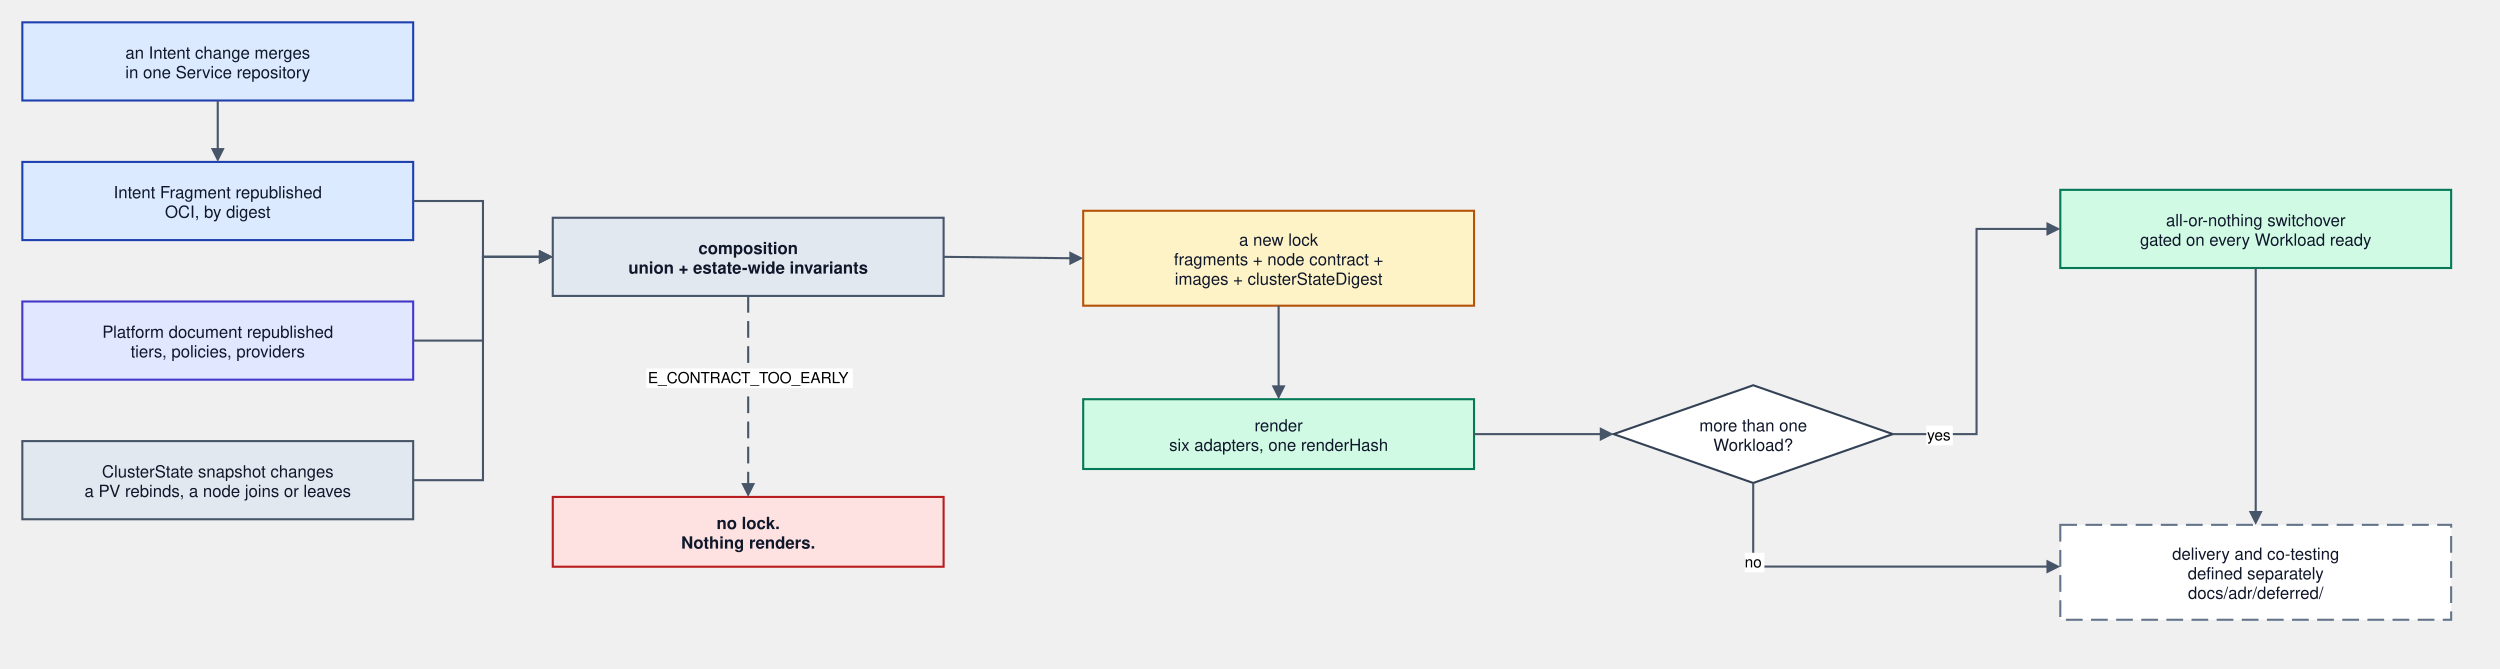
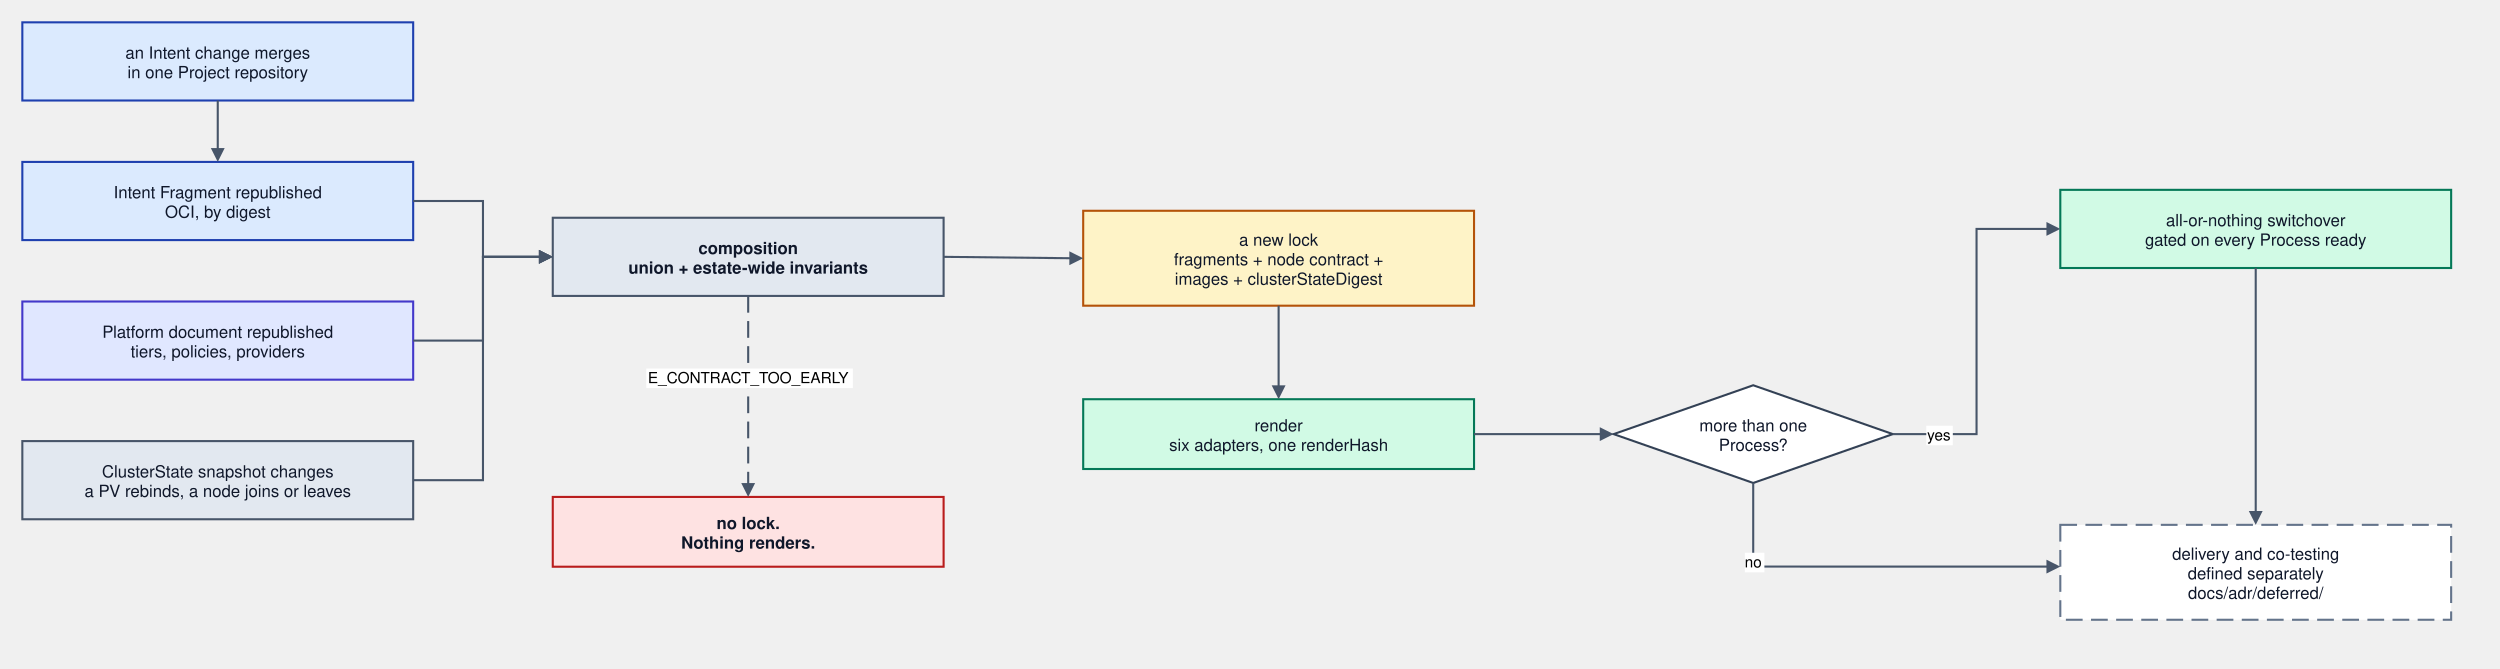
- <svg xmlns="http://www.w3.org/2000/svg" style="background: transparent; background-color: transparent; color-scheme: light dark;" version="1.1" width="1791px" height="479px" viewBox="0 0 1791 479" content="&lt;mxfile host=&quot;Electron&quot; agent=&quot;Mozilla/5.0 (Macintosh; Intel Mac OS X 10_15_7) AppleWebKit/537.36 (KHTML, like Gecko) draw.io/29.0.3 Chrome/140.0.734.249 Electron/38.7.0 Safari/537.36&quot; version=&quot;29.0.3&quot;&gt;&#10;  &lt;diagram name=&quot;The change, end to end&quot; id=&quot;0&quot;&gt;&#10;    &lt;mxGraphModel dx=&quot;-934&quot; dy=&quot;-179&quot; grid=&quot;0&quot; gridSize=&quot;10&quot; guides=&quot;1&quot; tooltips=&quot;1&quot; connect=&quot;1&quot; arrows=&quot;1&quot; fold=&quot;0&quot; page=&quot;0&quot; pageScale=&quot;1&quot; pageWidth=&quot;1600&quot; pageHeight=&quot;1200&quot; math=&quot;0&quot; shadow=&quot;0&quot; adaptiveColors=&quot;auto&quot;&gt;&#10;      &lt;root&gt;&#10;        &lt;mxCell id=&quot;0&quot; /&gt;&#10;        &lt;mxCell id=&quot;1&quot; parent=&quot;0&quot; /&gt;&#10;        &lt;mxCell id=&quot;n1&quot; value=&quot;an Intent change merges&amp;#xa;in one Service repository&quot; style=&quot;rounded=0;whiteSpace=nowrap;html=0;align=center;verticalAlign=middle;fillColor=#dbeafe;strokeColor=#1e40af;strokeWidth=1.5;fontFamily=Helvetica;fontSize=12;fontColor=#0f172a;&quot; parent=&quot;1&quot; vertex=&quot;1&quot;&gt;&#10;          &lt;mxGeometry x=&quot;40&quot; y=&quot;60&quot; width=&quot;280&quot; height=&quot;56&quot; as=&quot;geometry&quot; /&gt;&#10;        &lt;/mxCell&gt;&#10;        &lt;mxCell id=&quot;n2&quot; value=&quot;Intent Fragment republished&amp;#xa;OCI, by digest&quot; style=&quot;rounded=0;whiteSpace=nowrap;html=0;align=center;verticalAlign=middle;fillColor=#dbeafe;strokeColor=#1e40af;strokeWidth=1.5;fontFamily=Helvetica;fontSize=12;fontColor=#0f172a;&quot; parent=&quot;1&quot; vertex=&quot;1&quot;&gt;&#10;          &lt;mxGeometry x=&quot;40&quot; y=&quot;160&quot; width=&quot;280&quot; height=&quot;56&quot; as=&quot;geometry&quot; /&gt;&#10;        &lt;/mxCell&gt;&#10;        &lt;mxCell id=&quot;n3&quot; value=&quot;Platform document republished&amp;#xa;tiers, policies, providers&quot; style=&quot;rounded=0;whiteSpace=nowrap;html=0;align=center;verticalAlign=middle;fillColor=#e0e7ff;strokeColor=#4338ca;strokeWidth=1.5;fontFamily=Helvetica;fontSize=12;fontColor=#0f172a;&quot; parent=&quot;1&quot; vertex=&quot;1&quot;&gt;&#10;          &lt;mxGeometry x=&quot;40&quot; y=&quot;260&quot; width=&quot;280&quot; height=&quot;56&quot; as=&quot;geometry&quot; /&gt;&#10;        &lt;/mxCell&gt;&#10;        &lt;mxCell id=&quot;n4&quot; value=&quot;ClusterState snapshot changes&amp;#xa;a PV rebinds, a node joins or leaves&quot; style=&quot;rounded=0;whiteSpace=nowrap;html=0;align=center;verticalAlign=middle;fillColor=#e2e8f0;strokeColor=#475569;strokeWidth=1.5;fontFamily=Helvetica;fontSize=12;fontColor=#0f172a;&quot; parent=&quot;1&quot; vertex=&quot;1&quot;&gt;&#10;          &lt;mxGeometry x=&quot;40&quot; y=&quot;360&quot; width=&quot;280&quot; height=&quot;56&quot; as=&quot;geometry&quot; /&gt;&#10;        &lt;/mxCell&gt;&#10;        &lt;mxCell id=&quot;n5&quot; value=&quot;composition&amp;#xa;union + estate-wide invariants&quot; style=&quot;rounded=0;whiteSpace=nowrap;html=0;align=center;verticalAlign=middle;fillColor=#e2e8f0;strokeColor=#475569;strokeWidth=1.5;fontFamily=Helvetica;fontSize=12;fontColor=#0f172a;fontStyle=1;&quot; parent=&quot;1&quot; vertex=&quot;1&quot;&gt;&#10;          &lt;mxGeometry x=&quot;420&quot; y=&quot;200&quot; width=&quot;280&quot; height=&quot;56&quot; as=&quot;geometry&quot; /&gt;&#10;        &lt;/mxCell&gt;&#10;        &lt;mxCell id=&quot;n6&quot; value=&quot;no lock.&amp;#xa;Nothing renders.&quot; style=&quot;rounded=0;whiteSpace=nowrap;html=0;align=center;verticalAlign=middle;fillColor=#fee2e2;strokeColor=#b91c1c;strokeWidth=1.5;fontFamily=Helvetica;fontSize=12;fontColor=#0f172a;fontStyle=1;&quot; parent=&quot;1&quot; vertex=&quot;1&quot;&gt;&#10;          &lt;mxGeometry x=&quot;420&quot; y=&quot;400&quot; width=&quot;280&quot; height=&quot;50&quot; as=&quot;geometry&quot; /&gt;&#10;        &lt;/mxCell&gt;&#10;        &lt;mxCell id=&quot;n7&quot; value=&quot;a new lock&amp;#xa;fragments + node contract +&amp;#xa;images + clusterStateDigest&quot; style=&quot;rounded=0;whiteSpace=nowrap;html=0;align=center;verticalAlign=middle;fillColor=#fef3c7;strokeColor=#b45309;strokeWidth=1.5;fontFamily=Helvetica;fontSize=12;fontColor=#0f172a;&quot; parent=&quot;1&quot; vertex=&quot;1&quot;&gt;&#10;          &lt;mxGeometry x=&quot;800&quot; y=&quot;195&quot; width=&quot;280&quot; height=&quot;68&quot; as=&quot;geometry&quot; /&gt;&#10;        &lt;/mxCell&gt;&#10;        &lt;mxCell id=&quot;n8&quot; value=&quot;render&amp;#xa;six adapters, one renderHash&quot; style=&quot;rounded=0;whiteSpace=nowrap;html=0;align=center;verticalAlign=middle;fillColor=#d1fae5;strokeColor=#047857;strokeWidth=1.5;fontFamily=Helvetica;fontSize=12;fontColor=#0f172a;&quot; parent=&quot;1&quot; vertex=&quot;1&quot;&gt;&#10;          &lt;mxGeometry x=&quot;800&quot; y=&quot;330&quot; width=&quot;280&quot; height=&quot;50&quot; as=&quot;geometry&quot; /&gt;&#10;        &lt;/mxCell&gt;&#10;        &lt;mxCell id=&quot;n9&quot; value=&quot;more than one&amp;#xa;Workload?&quot; style=&quot;rhombus;rounded=0;whiteSpace=nowrap;html=0;align=center;verticalAlign=middle;fillColor=#ffffff;strokeColor=#334155;strokeWidth=1.5;fontFamily=Helvetica;fontSize=12;fontColor=#0f172a;&quot; parent=&quot;1&quot; vertex=&quot;1&quot;&gt;&#10;          &lt;mxGeometry x=&quot;1180&quot; y=&quot;320&quot; width=&quot;200&quot; height=&quot;70&quot; as=&quot;geometry&quot; /&gt;&#10;        &lt;/mxCell&gt;&#10;        &lt;mxCell id=&quot;n10&quot; value=&quot;all-or-nothing switchover&amp;#xa;gated on every Workload ready&quot; style=&quot;rounded=0;whiteSpace=nowrap;html=0;align=center;verticalAlign=middle;fillColor=#d1fae5;strokeColor=#047857;strokeWidth=1.5;fontFamily=Helvetica;fontSize=12;fontColor=#0f172a;&quot; parent=&quot;1&quot; vertex=&quot;1&quot;&gt;&#10;          &lt;mxGeometry x=&quot;1500&quot; y=&quot;180&quot; width=&quot;280&quot; height=&quot;56&quot; as=&quot;geometry&quot; /&gt;&#10;        &lt;/mxCell&gt;&#10;        &lt;mxCell id=&quot;n11&quot; value=&quot;delivery and co-testing&amp;#xa;defined separately&amp;#xa;docs/adr/deferred/&quot; style=&quot;rounded=0;whiteSpace=nowrap;html=0;align=center;verticalAlign=middle;fillColor=#ffffff;strokeColor=#64748b;strokeWidth=1.5;fontFamily=Helvetica;fontSize=12;fontColor=#0f172a;dashed=1;dashPattern=8 4;&quot; parent=&quot;1&quot; vertex=&quot;1&quot;&gt;&#10;          &lt;mxGeometry x=&quot;1500&quot; y=&quot;420&quot; width=&quot;280&quot; height=&quot;68&quot; as=&quot;geometry&quot; /&gt;&#10;        &lt;/mxCell&gt;&#10;        &lt;mxCell id=&quot;e12&quot; value=&quot;&quot; style=&quot;edgeStyle=orthogonalEdgeStyle;rounded=0;html=0;jettySize=auto;orthogonalLoop=1;jumpStyle=arc;jumpSize=8;endArrow=block;endFill=1;strokeColor=#475569;strokeWidth=1.5;fontSize=11;fontFamily=Helvetica;labelBackgroundColor=#ffffff;exitX=0.5;exitY=1;exitDx=0;exitDy=0;entryX=0.5;entryY=0;entryDx=0;entryDy=0;&quot; parent=&quot;1&quot; source=&quot;n1&quot; target=&quot;n2&quot; edge=&quot;1&quot;&gt;&#10;          &lt;mxGeometry relative=&quot;1&quot; as=&quot;geometry&quot; /&gt;&#10;        &lt;/mxCell&gt;&#10;        &lt;mxCell id=&quot;e13&quot; value=&quot;&quot; style=&quot;edgeStyle=orthogonalEdgeStyle;rounded=0;html=0;jettySize=auto;orthogonalLoop=1;jumpStyle=arc;jumpSize=8;endArrow=block;endFill=1;strokeColor=#475569;strokeWidth=1.5;fontSize=11;fontFamily=Helvetica;labelBackgroundColor=#ffffff;exitX=1;exitY=0.5;exitDx=0;exitDy=0;entryX=0;entryY=0.5;entryDx=0;entryDy=0;&quot; parent=&quot;1&quot; source=&quot;n2&quot; target=&quot;n5&quot; edge=&quot;1&quot;&gt;&#10;          &lt;mxGeometry relative=&quot;1&quot; as=&quot;geometry&quot;&gt;&#10;            &lt;Array as=&quot;points&quot;&gt;&#10;              &lt;mxPoint x=&quot;370&quot; y=&quot;188&quot; /&gt;&#10;              &lt;mxPoint x=&quot;370&quot; y=&quot;228&quot; /&gt;&#10;            &lt;/Array&gt;&#10;          &lt;/mxGeometry&gt;&#10;        &lt;/mxCell&gt;&#10;        &lt;mxCell id=&quot;e14&quot; value=&quot;&quot; style=&quot;edgeStyle=orthogonalEdgeStyle;rounded=0;html=0;jettySize=auto;orthogonalLoop=1;jumpStyle=arc;jumpSize=8;endArrow=block;endFill=1;strokeColor=#475569;strokeWidth=1.5;fontSize=11;fontFamily=Helvetica;labelBackgroundColor=#ffffff;exitX=1;exitY=0.5;exitDx=0;exitDy=0;entryX=0;entryY=0.5;entryDx=0;entryDy=0;&quot; parent=&quot;1&quot; source=&quot;n3&quot; target=&quot;n5&quot; edge=&quot;1&quot;&gt;&#10;          &lt;mxGeometry relative=&quot;1&quot; as=&quot;geometry&quot;&gt;&#10;            &lt;Array as=&quot;points&quot;&gt;&#10;              &lt;mxPoint x=&quot;370&quot; y=&quot;288&quot; /&gt;&#10;              &lt;mxPoint x=&quot;370&quot; y=&quot;228&quot; /&gt;&#10;            &lt;/Array&gt;&#10;          &lt;/mxGeometry&gt;&#10;        &lt;/mxCell&gt;&#10;        &lt;mxCell id=&quot;e15&quot; value=&quot;&quot; style=&quot;edgeStyle=orthogonalEdgeStyle;rounded=0;html=0;jettySize=auto;orthogonalLoop=1;jumpStyle=arc;jumpSize=8;endArrow=block;endFill=1;strokeColor=#475569;strokeWidth=1.5;fontSize=11;fontFamily=Helvetica;labelBackgroundColor=#ffffff;exitX=1;exitY=0.5;exitDx=0;exitDy=0;entryX=0;entryY=0.5;entryDx=0;entryDy=0;&quot; parent=&quot;1&quot; source=&quot;n4&quot; target=&quot;n5&quot; edge=&quot;1&quot;&gt;&#10;          &lt;mxGeometry relative=&quot;1&quot; as=&quot;geometry&quot;&gt;&#10;            &lt;Array as=&quot;points&quot;&gt;&#10;              &lt;mxPoint x=&quot;370&quot; y=&quot;388&quot; /&gt;&#10;              &lt;mxPoint x=&quot;370&quot; y=&quot;228&quot; /&gt;&#10;            &lt;/Array&gt;&#10;          &lt;/mxGeometry&gt;&#10;        &lt;/mxCell&gt;&#10;        &lt;mxCell id=&quot;e16&quot; value=&quot;&quot; style=&quot;edgeStyle=orthogonalEdgeStyle;rounded=0;html=0;jettySize=auto;orthogonalLoop=1;jumpStyle=arc;jumpSize=8;endArrow=block;endFill=1;strokeColor=#475569;strokeWidth=1.5;fontSize=11;fontFamily=Helvetica;labelBackgroundColor=#ffffff;exitX=1;exitY=0.5;exitDx=0;exitDy=0;entryX=0;entryY=0.5;entryDx=0;entryDy=0;&quot; parent=&quot;1&quot; source=&quot;n5&quot; target=&quot;n7&quot; edge=&quot;1&quot;&gt;&#10;          &lt;mxGeometry relative=&quot;1&quot; as=&quot;geometry&quot; /&gt;&#10;        &lt;/mxCell&gt;&#10;        &lt;mxCell id=&quot;e17&quot; value=&quot;&quot; style=&quot;edgeStyle=orthogonalEdgeStyle;rounded=0;html=0;jettySize=auto;orthogonalLoop=1;jumpStyle=arc;jumpSize=8;endArrow=block;endFill=1;strokeColor=#475569;strokeWidth=1.5;fontSize=11;fontFamily=Helvetica;labelBackgroundColor=#ffffff;exitX=0.5;exitY=1;exitDx=0;exitDy=0;entryX=0.5;entryY=0;entryDx=0;entryDy=0;&quot; parent=&quot;1&quot; source=&quot;n7&quot; target=&quot;n8&quot; edge=&quot;1&quot;&gt;&#10;          &lt;mxGeometry relative=&quot;1&quot; as=&quot;geometry&quot; /&gt;&#10;        &lt;/mxCell&gt;&#10;        &lt;mxCell id=&quot;e18&quot; value=&quot;&quot; style=&quot;edgeStyle=orthogonalEdgeStyle;rounded=0;html=0;jettySize=auto;orthogonalLoop=1;jumpStyle=arc;jumpSize=8;endArrow=block;endFill=1;strokeColor=#475569;strokeWidth=1.5;fontSize=11;fontFamily=Helvetica;labelBackgroundColor=#ffffff;exitX=1;exitY=0.5;exitDx=0;exitDy=0;entryX=0;entryY=0.5;entryDx=0;entryDy=0;&quot; parent=&quot;1&quot; source=&quot;n8&quot; target=&quot;n9&quot; edge=&quot;1&quot;&gt;&#10;          &lt;mxGeometry relative=&quot;1&quot; as=&quot;geometry&quot; /&gt;&#10;        &lt;/mxCell&gt;&#10;        &lt;mxCell id=&quot;e19&quot; value=&quot;yes&quot; style=&quot;edgeStyle=orthogonalEdgeStyle;rounded=0;html=0;jettySize=auto;orthogonalLoop=1;jumpStyle=arc;jumpSize=8;endArrow=block;endFill=1;strokeColor=#475569;strokeWidth=1.5;fontSize=11;fontFamily=Helvetica;labelBackgroundColor=#ffffff;exitX=1;exitY=0.5;exitDx=0;exitDy=0;entryX=0;entryY=0.5;entryDx=0;entryDy=0;&quot; parent=&quot;1&quot; source=&quot;n9&quot; target=&quot;n10&quot; edge=&quot;1&quot;&gt;&#10;          &lt;mxGeometry x=&quot;-0.75&quot; relative=&quot;1&quot; as=&quot;geometry&quot;&gt;&#10;            &lt;Array as=&quot;points&quot;&gt;&#10;              &lt;mxPoint x=&quot;1440&quot; y=&quot;355&quot; /&gt;&#10;              &lt;mxPoint x=&quot;1440&quot; y=&quot;208&quot; /&gt;&#10;            &lt;/Array&gt;&#10;          &lt;/mxGeometry&gt;&#10;        &lt;/mxCell&gt;&#10;        &lt;mxCell id=&quot;e20&quot; value=&quot;no&quot; style=&quot;edgeStyle=orthogonalEdgeStyle;rounded=0;html=0;jettySize=auto;orthogonalLoop=1;jumpStyle=arc;jumpSize=8;endArrow=block;endFill=1;strokeColor=#475569;strokeWidth=1.5;fontSize=11;fontFamily=Helvetica;labelBackgroundColor=#ffffff;exitX=0.5;exitY=1;exitDx=0;exitDy=0;entryX=0;entryY=0.44;entryDx=0;entryDy=0;&quot; parent=&quot;1&quot; source=&quot;n9&quot; target=&quot;n11&quot; edge=&quot;1&quot;&gt;&#10;          &lt;mxGeometry x=&quot;-0.6&quot; relative=&quot;1&quot; as=&quot;geometry&quot;&gt;&#10;            &lt;Array as=&quot;points&quot;&gt;&#10;              &lt;mxPoint x=&quot;1280&quot; y=&quot;450&quot; /&gt;&#10;            &lt;/Array&gt;&#10;          &lt;/mxGeometry&gt;&#10;        &lt;/mxCell&gt;&#10;        &lt;mxCell id=&quot;e21&quot; value=&quot;&quot; style=&quot;edgeStyle=orthogonalEdgeStyle;rounded=0;html=0;jettySize=auto;orthogonalLoop=1;jumpStyle=arc;jumpSize=8;endArrow=block;endFill=1;strokeColor=#475569;strokeWidth=1.5;fontSize=11;fontFamily=Helvetica;labelBackgroundColor=#ffffff;exitX=0.5;exitY=1;exitDx=0;exitDy=0;entryX=0.5;entryY=0;entryDx=0;entryDy=0;&quot; parent=&quot;1&quot; source=&quot;n10&quot; target=&quot;n11&quot; edge=&quot;1&quot;&gt;&#10;          &lt;mxGeometry relative=&quot;1&quot; as=&quot;geometry&quot; /&gt;&#10;        &lt;/mxCell&gt;&#10;        &lt;mxCell id=&quot;e22&quot; value=&quot;E_CONTRACT_TOO_EARLY&quot; style=&quot;edgeStyle=orthogonalEdgeStyle;rounded=0;html=0;jettySize=auto;orthogonalLoop=1;jumpStyle=arc;jumpSize=8;endArrow=block;endFill=1;strokeColor=#475569;strokeWidth=1.5;fontSize=11;fontFamily=Helvetica;labelBackgroundColor=#ffffff;dashed=1;dashPattern=8 4;exitX=0.5;exitY=1;exitDx=0;exitDy=0;entryX=0.5;entryY=0;entryDx=0;entryDy=0;&quot; parent=&quot;1&quot; source=&quot;n5&quot; target=&quot;n6&quot; edge=&quot;1&quot;&gt;&#10;          &lt;mxGeometry x=&quot;-0.2&quot; relative=&quot;1&quot; as=&quot;geometry&quot; /&gt;&#10;        &lt;/mxCell&gt;&#10;      &lt;/root&gt;&#10;    &lt;/mxGraphModel&gt;&#10;  &lt;/diagram&gt;&#10;&lt;/mxfile&gt;&#10;">
+ <svg xmlns="http://www.w3.org/2000/svg" style="background: transparent; background-color: transparent; color-scheme: light dark;" version="1.1" width="1791px" height="479px" viewBox="0 0 1791 479" content="&lt;mxfile host=&quot;Electron&quot; agent=&quot;Mozilla/5.0 (Macintosh; Intel Mac OS X 10_15_7) AppleWebKit/537.36 (KHTML, like Gecko) draw.io/29.0.3 Chrome/140.0.734.249 Electron/38.7.0 Safari/537.36&quot; version=&quot;29.0.3&quot;&gt;&#10;  &lt;diagram name=&quot;The change, end to end&quot; id=&quot;0&quot;&gt;&#10;    &lt;mxGraphModel dx=&quot;-934&quot; dy=&quot;-179&quot; grid=&quot;0&quot; gridSize=&quot;10&quot; guides=&quot;1&quot; tooltips=&quot;1&quot; connect=&quot;1&quot; arrows=&quot;1&quot; fold=&quot;0&quot; page=&quot;0&quot; pageScale=&quot;1&quot; pageWidth=&quot;1600&quot; pageHeight=&quot;1200&quot; math=&quot;0&quot; shadow=&quot;0&quot; adaptiveColors=&quot;auto&quot;&gt;&#10;      &lt;root&gt;&#10;        &lt;mxCell id=&quot;0&quot; /&gt;&#10;        &lt;mxCell id=&quot;1&quot; parent=&quot;0&quot; /&gt;&#10;        &lt;mxCell id=&quot;n1&quot; value=&quot;an Intent change merges&amp;#xa;in one Project repository&quot; style=&quot;rounded=0;whiteSpace=nowrap;html=0;align=center;verticalAlign=middle;fillColor=#dbeafe;strokeColor=#1e40af;strokeWidth=1.5;fontFamily=Helvetica;fontSize=12;fontColor=#0f172a;&quot; parent=&quot;1&quot; vertex=&quot;1&quot;&gt;&#10;          &lt;mxGeometry x=&quot;40&quot; y=&quot;60&quot; width=&quot;280&quot; height=&quot;56&quot; as=&quot;geometry&quot; /&gt;&#10;        &lt;/mxCell&gt;&#10;        &lt;mxCell id=&quot;n2&quot; value=&quot;Intent Fragment republished&amp;#xa;OCI, by digest&quot; style=&quot;rounded=0;whiteSpace=nowrap;html=0;align=center;verticalAlign=middle;fillColor=#dbeafe;strokeColor=#1e40af;strokeWidth=1.5;fontFamily=Helvetica;fontSize=12;fontColor=#0f172a;&quot; parent=&quot;1&quot; vertex=&quot;1&quot;&gt;&#10;          &lt;mxGeometry x=&quot;40&quot; y=&quot;160&quot; width=&quot;280&quot; height=&quot;56&quot; as=&quot;geometry&quot; /&gt;&#10;        &lt;/mxCell&gt;&#10;        &lt;mxCell id=&quot;n3&quot; value=&quot;Platform document republished&amp;#xa;tiers, policies, providers&quot; style=&quot;rounded=0;whiteSpace=nowrap;html=0;align=center;verticalAlign=middle;fillColor=#e0e7ff;strokeColor=#4338ca;strokeWidth=1.5;fontFamily=Helvetica;fontSize=12;fontColor=#0f172a;&quot; parent=&quot;1&quot; vertex=&quot;1&quot;&gt;&#10;          &lt;mxGeometry x=&quot;40&quot; y=&quot;260&quot; width=&quot;280&quot; height=&quot;56&quot; as=&quot;geometry&quot; /&gt;&#10;        &lt;/mxCell&gt;&#10;        &lt;mxCell id=&quot;n4&quot; value=&quot;ClusterState snapshot changes&amp;#xa;a PV rebinds, a node joins or leaves&quot; style=&quot;rounded=0;whiteSpace=nowrap;html=0;align=center;verticalAlign=middle;fillColor=#e2e8f0;strokeColor=#475569;strokeWidth=1.5;fontFamily=Helvetica;fontSize=12;fontColor=#0f172a;&quot; parent=&quot;1&quot; vertex=&quot;1&quot;&gt;&#10;          &lt;mxGeometry x=&quot;40&quot; y=&quot;360&quot; width=&quot;280&quot; height=&quot;56&quot; as=&quot;geometry&quot; /&gt;&#10;        &lt;/mxCell&gt;&#10;        &lt;mxCell id=&quot;n5&quot; value=&quot;composition&amp;#xa;union + estate-wide invariants&quot; style=&quot;rounded=0;whiteSpace=nowrap;html=0;align=center;verticalAlign=middle;fillColor=#e2e8f0;strokeColor=#475569;strokeWidth=1.5;fontFamily=Helvetica;fontSize=12;fontColor=#0f172a;fontStyle=1;&quot; parent=&quot;1&quot; vertex=&quot;1&quot;&gt;&#10;          &lt;mxGeometry x=&quot;420&quot; y=&quot;200&quot; width=&quot;280&quot; height=&quot;56&quot; as=&quot;geometry&quot; /&gt;&#10;        &lt;/mxCell&gt;&#10;        &lt;mxCell id=&quot;n6&quot; value=&quot;no lock.&amp;#xa;Nothing renders.&quot; style=&quot;rounded=0;whiteSpace=nowrap;html=0;align=center;verticalAlign=middle;fillColor=#fee2e2;strokeColor=#b91c1c;strokeWidth=1.5;fontFamily=Helvetica;fontSize=12;fontColor=#0f172a;fontStyle=1;&quot; parent=&quot;1&quot; vertex=&quot;1&quot;&gt;&#10;          &lt;mxGeometry x=&quot;420&quot; y=&quot;400&quot; width=&quot;280&quot; height=&quot;50&quot; as=&quot;geometry&quot; /&gt;&#10;        &lt;/mxCell&gt;&#10;        &lt;mxCell id=&quot;n7&quot; value=&quot;a new lock&amp;#xa;fragments + node contract +&amp;#xa;images + clusterStateDigest&quot; style=&quot;rounded=0;whiteSpace=nowrap;html=0;align=center;verticalAlign=middle;fillColor=#fef3c7;strokeColor=#b45309;strokeWidth=1.5;fontFamily=Helvetica;fontSize=12;fontColor=#0f172a;&quot; parent=&quot;1&quot; vertex=&quot;1&quot;&gt;&#10;          &lt;mxGeometry x=&quot;800&quot; y=&quot;195&quot; width=&quot;280&quot; height=&quot;68&quot; as=&quot;geometry&quot; /&gt;&#10;        &lt;/mxCell&gt;&#10;        &lt;mxCell id=&quot;n8&quot; value=&quot;render&amp;#xa;six adapters, one renderHash&quot; style=&quot;rounded=0;whiteSpace=nowrap;html=0;align=center;verticalAlign=middle;fillColor=#d1fae5;strokeColor=#047857;strokeWidth=1.5;fontFamily=Helvetica;fontSize=12;fontColor=#0f172a;&quot; parent=&quot;1&quot; vertex=&quot;1&quot;&gt;&#10;          &lt;mxGeometry x=&quot;800&quot; y=&quot;330&quot; width=&quot;280&quot; height=&quot;50&quot; as=&quot;geometry&quot; /&gt;&#10;        &lt;/mxCell&gt;&#10;        &lt;mxCell id=&quot;n9&quot; value=&quot;more than one&amp;#xa;Process?&quot; style=&quot;rhombus;rounded=0;whiteSpace=nowrap;html=0;align=center;verticalAlign=middle;fillColor=#ffffff;strokeColor=#334155;strokeWidth=1.5;fontFamily=Helvetica;fontSize=12;fontColor=#0f172a;&quot; parent=&quot;1&quot; vertex=&quot;1&quot;&gt;&#10;          &lt;mxGeometry x=&quot;1180&quot; y=&quot;320&quot; width=&quot;200&quot; height=&quot;70&quot; as=&quot;geometry&quot; /&gt;&#10;        &lt;/mxCell&gt;&#10;        &lt;mxCell id=&quot;n10&quot; value=&quot;all-or-nothing switchover&amp;#xa;gated on every Process ready&quot; style=&quot;rounded=0;whiteSpace=nowrap;html=0;align=center;verticalAlign=middle;fillColor=#d1fae5;strokeColor=#047857;strokeWidth=1.5;fontFamily=Helvetica;fontSize=12;fontColor=#0f172a;&quot; parent=&quot;1&quot; vertex=&quot;1&quot;&gt;&#10;          &lt;mxGeometry x=&quot;1500&quot; y=&quot;180&quot; width=&quot;280&quot; height=&quot;56&quot; as=&quot;geometry&quot; /&gt;&#10;        &lt;/mxCell&gt;&#10;        &lt;mxCell id=&quot;n11&quot; value=&quot;delivery and co-testing&amp;#xa;defined separately&amp;#xa;docs/adr/deferred/&quot; style=&quot;rounded=0;whiteSpace=nowrap;html=0;align=center;verticalAlign=middle;fillColor=#ffffff;strokeColor=#64748b;strokeWidth=1.5;fontFamily=Helvetica;fontSize=12;fontColor=#0f172a;dashed=1;dashPattern=8 4;&quot; parent=&quot;1&quot; vertex=&quot;1&quot;&gt;&#10;          &lt;mxGeometry x=&quot;1500&quot; y=&quot;420&quot; width=&quot;280&quot; height=&quot;68&quot; as=&quot;geometry&quot; /&gt;&#10;        &lt;/mxCell&gt;&#10;        &lt;mxCell id=&quot;e12&quot; value=&quot;&quot; style=&quot;edgeStyle=orthogonalEdgeStyle;rounded=0;html=0;jettySize=auto;orthogonalLoop=1;jumpStyle=arc;jumpSize=8;endArrow=block;endFill=1;strokeColor=#475569;strokeWidth=1.5;fontSize=11;fontFamily=Helvetica;labelBackgroundColor=#ffffff;exitX=0.5;exitY=1;exitDx=0;exitDy=0;entryX=0.5;entryY=0;entryDx=0;entryDy=0;&quot; parent=&quot;1&quot; source=&quot;n1&quot; target=&quot;n2&quot; edge=&quot;1&quot;&gt;&#10;          &lt;mxGeometry relative=&quot;1&quot; as=&quot;geometry&quot; /&gt;&#10;        &lt;/mxCell&gt;&#10;        &lt;mxCell id=&quot;e13&quot; value=&quot;&quot; style=&quot;edgeStyle=orthogonalEdgeStyle;rounded=0;html=0;jettySize=auto;orthogonalLoop=1;jumpStyle=arc;jumpSize=8;endArrow=block;endFill=1;strokeColor=#475569;strokeWidth=1.5;fontSize=11;fontFamily=Helvetica;labelBackgroundColor=#ffffff;exitX=1;exitY=0.5;exitDx=0;exitDy=0;entryX=0;entryY=0.5;entryDx=0;entryDy=0;&quot; parent=&quot;1&quot; source=&quot;n2&quot; target=&quot;n5&quot; edge=&quot;1&quot;&gt;&#10;          &lt;mxGeometry relative=&quot;1&quot; as=&quot;geometry&quot;&gt;&#10;            &lt;Array as=&quot;points&quot;&gt;&#10;              &lt;mxPoint x=&quot;370&quot; y=&quot;188&quot; /&gt;&#10;              &lt;mxPoint x=&quot;370&quot; y=&quot;228&quot; /&gt;&#10;            &lt;/Array&gt;&#10;          &lt;/mxGeometry&gt;&#10;        &lt;/mxCell&gt;&#10;        &lt;mxCell id=&quot;e14&quot; value=&quot;&quot; style=&quot;edgeStyle=orthogonalEdgeStyle;rounded=0;html=0;jettySize=auto;orthogonalLoop=1;jumpStyle=arc;jumpSize=8;endArrow=block;endFill=1;strokeColor=#475569;strokeWidth=1.5;fontSize=11;fontFamily=Helvetica;labelBackgroundColor=#ffffff;exitX=1;exitY=0.5;exitDx=0;exitDy=0;entryX=0;entryY=0.5;entryDx=0;entryDy=0;&quot; parent=&quot;1&quot; source=&quot;n3&quot; target=&quot;n5&quot; edge=&quot;1&quot;&gt;&#10;          &lt;mxGeometry relative=&quot;1&quot; as=&quot;geometry&quot;&gt;&#10;            &lt;Array as=&quot;points&quot;&gt;&#10;              &lt;mxPoint x=&quot;370&quot; y=&quot;288&quot; /&gt;&#10;              &lt;mxPoint x=&quot;370&quot; y=&quot;228&quot; /&gt;&#10;            &lt;/Array&gt;&#10;          &lt;/mxGeometry&gt;&#10;        &lt;/mxCell&gt;&#10;        &lt;mxCell id=&quot;e15&quot; value=&quot;&quot; style=&quot;edgeStyle=orthogonalEdgeStyle;rounded=0;html=0;jettySize=auto;orthogonalLoop=1;jumpStyle=arc;jumpSize=8;endArrow=block;endFill=1;strokeColor=#475569;strokeWidth=1.5;fontSize=11;fontFamily=Helvetica;labelBackgroundColor=#ffffff;exitX=1;exitY=0.5;exitDx=0;exitDy=0;entryX=0;entryY=0.5;entryDx=0;entryDy=0;&quot; parent=&quot;1&quot; source=&quot;n4&quot; target=&quot;n5&quot; edge=&quot;1&quot;&gt;&#10;          &lt;mxGeometry relative=&quot;1&quot; as=&quot;geometry&quot;&gt;&#10;            &lt;Array as=&quot;points&quot;&gt;&#10;              &lt;mxPoint x=&quot;370&quot; y=&quot;388&quot; /&gt;&#10;              &lt;mxPoint x=&quot;370&quot; y=&quot;228&quot; /&gt;&#10;            &lt;/Array&gt;&#10;          &lt;/mxGeometry&gt;&#10;        &lt;/mxCell&gt;&#10;        &lt;mxCell id=&quot;e16&quot; value=&quot;&quot; style=&quot;edgeStyle=orthogonalEdgeStyle;rounded=0;html=0;jettySize=auto;orthogonalLoop=1;jumpStyle=arc;jumpSize=8;endArrow=block;endFill=1;strokeColor=#475569;strokeWidth=1.5;fontSize=11;fontFamily=Helvetica;labelBackgroundColor=#ffffff;exitX=1;exitY=0.5;exitDx=0;exitDy=0;entryX=0;entryY=0.5;entryDx=0;entryDy=0;&quot; parent=&quot;1&quot; source=&quot;n5&quot; target=&quot;n7&quot; edge=&quot;1&quot;&gt;&#10;          &lt;mxGeometry relative=&quot;1&quot; as=&quot;geometry&quot; /&gt;&#10;        &lt;/mxCell&gt;&#10;        &lt;mxCell id=&quot;e17&quot; value=&quot;&quot; style=&quot;edgeStyle=orthogonalEdgeStyle;rounded=0;html=0;jettySize=auto;orthogonalLoop=1;jumpStyle=arc;jumpSize=8;endArrow=block;endFill=1;strokeColor=#475569;strokeWidth=1.5;fontSize=11;fontFamily=Helvetica;labelBackgroundColor=#ffffff;exitX=0.5;exitY=1;exitDx=0;exitDy=0;entryX=0.5;entryY=0;entryDx=0;entryDy=0;&quot; parent=&quot;1&quot; source=&quot;n7&quot; target=&quot;n8&quot; edge=&quot;1&quot;&gt;&#10;          &lt;mxGeometry relative=&quot;1&quot; as=&quot;geometry&quot; /&gt;&#10;        &lt;/mxCell&gt;&#10;        &lt;mxCell id=&quot;e18&quot; value=&quot;&quot; style=&quot;edgeStyle=orthogonalEdgeStyle;rounded=0;html=0;jettySize=auto;orthogonalLoop=1;jumpStyle=arc;jumpSize=8;endArrow=block;endFill=1;strokeColor=#475569;strokeWidth=1.5;fontSize=11;fontFamily=Helvetica;labelBackgroundColor=#ffffff;exitX=1;exitY=0.5;exitDx=0;exitDy=0;entryX=0;entryY=0.5;entryDx=0;entryDy=0;&quot; parent=&quot;1&quot; source=&quot;n8&quot; target=&quot;n9&quot; edge=&quot;1&quot;&gt;&#10;          &lt;mxGeometry relative=&quot;1&quot; as=&quot;geometry&quot; /&gt;&#10;        &lt;/mxCell&gt;&#10;        &lt;mxCell id=&quot;e19&quot; value=&quot;yes&quot; style=&quot;edgeStyle=orthogonalEdgeStyle;rounded=0;html=0;jettySize=auto;orthogonalLoop=1;jumpStyle=arc;jumpSize=8;endArrow=block;endFill=1;strokeColor=#475569;strokeWidth=1.5;fontSize=11;fontFamily=Helvetica;labelBackgroundColor=#ffffff;exitX=1;exitY=0.5;exitDx=0;exitDy=0;entryX=0;entryY=0.5;entryDx=0;entryDy=0;&quot; parent=&quot;1&quot; source=&quot;n9&quot; target=&quot;n10&quot; edge=&quot;1&quot;&gt;&#10;          &lt;mxGeometry x=&quot;-0.75&quot; relative=&quot;1&quot; as=&quot;geometry&quot;&gt;&#10;            &lt;Array as=&quot;points&quot;&gt;&#10;              &lt;mxPoint x=&quot;1440&quot; y=&quot;355&quot; /&gt;&#10;              &lt;mxPoint x=&quot;1440&quot; y=&quot;208&quot; /&gt;&#10;            &lt;/Array&gt;&#10;          &lt;/mxGeometry&gt;&#10;        &lt;/mxCell&gt;&#10;        &lt;mxCell id=&quot;e20&quot; value=&quot;no&quot; style=&quot;edgeStyle=orthogonalEdgeStyle;rounded=0;html=0;jettySize=auto;orthogonalLoop=1;jumpStyle=arc;jumpSize=8;endArrow=block;endFill=1;strokeColor=#475569;strokeWidth=1.5;fontSize=11;fontFamily=Helvetica;labelBackgroundColor=#ffffff;exitX=0.5;exitY=1;exitDx=0;exitDy=0;entryX=0;entryY=0.44;entryDx=0;entryDy=0;&quot; parent=&quot;1&quot; source=&quot;n9&quot; target=&quot;n11&quot; edge=&quot;1&quot;&gt;&#10;          &lt;mxGeometry x=&quot;-0.6&quot; relative=&quot;1&quot; as=&quot;geometry&quot;&gt;&#10;            &lt;Array as=&quot;points&quot;&gt;&#10;              &lt;mxPoint x=&quot;1280&quot; y=&quot;450&quot; /&gt;&#10;            &lt;/Array&gt;&#10;          &lt;/mxGeometry&gt;&#10;        &lt;/mxCell&gt;&#10;        &lt;mxCell id=&quot;e21&quot; value=&quot;&quot; style=&quot;edgeStyle=orthogonalEdgeStyle;rounded=0;html=0;jettySize=auto;orthogonalLoop=1;jumpStyle=arc;jumpSize=8;endArrow=block;endFill=1;strokeColor=#475569;strokeWidth=1.5;fontSize=11;fontFamily=Helvetica;labelBackgroundColor=#ffffff;exitX=0.5;exitY=1;exitDx=0;exitDy=0;entryX=0.5;entryY=0;entryDx=0;entryDy=0;&quot; parent=&quot;1&quot; source=&quot;n10&quot; target=&quot;n11&quot; edge=&quot;1&quot;&gt;&#10;          &lt;mxGeometry relative=&quot;1&quot; as=&quot;geometry&quot; /&gt;&#10;        &lt;/mxCell&gt;&#10;        &lt;mxCell id=&quot;e22&quot; value=&quot;E_CONTRACT_TOO_EARLY&quot; style=&quot;edgeStyle=orthogonalEdgeStyle;rounded=0;html=0;jettySize=auto;orthogonalLoop=1;jumpStyle=arc;jumpSize=8;endArrow=block;endFill=1;strokeColor=#475569;strokeWidth=1.5;fontSize=11;fontFamily=Helvetica;labelBackgroundColor=#ffffff;dashed=1;dashPattern=8 4;exitX=0.5;exitY=1;exitDx=0;exitDy=0;entryX=0.5;entryY=0;entryDx=0;entryDy=0;&quot; parent=&quot;1&quot; source=&quot;n5&quot; target=&quot;n6&quot; edge=&quot;1&quot;&gt;&#10;          &lt;mxGeometry x=&quot;-0.2&quot; relative=&quot;1&quot; as=&quot;geometry&quot; /&gt;&#10;        &lt;/mxCell&gt;&#10;      &lt;/root&gt;&#10;    &lt;/mxGraphModel&gt;&#10;  &lt;/diagram&gt;&#10;&lt;/mxfile&gt;&#10;">
  <defs />
  <g>
    <g data-cell-id="0">
      <g data-cell-id="1">
        <g data-cell-id="n1">
          <g>
            <rect x="16" y="16" width="280" height="56" fill="#dbeafe" stroke="#1e40af" stroke-width="1.5" pointer-events="all" style="fill: light-dark(rgb(219, 234, 254), rgb(26, 39, 56)); stroke: light-dark(rgb(30, 64, 175), rgb(152, 181, 255));" />
          </g>
          <g>
            <g fill="#0f172a" font-family="Helvetica" text-anchor="middle" font-size="12px" style="fill: light-dark(rgb(15, 23, 42), rgb(211, 218, 234));">
              <text x="156" y="42">an Intent change merges</text>
-               <text x="156" y="56">in one Service repository</text>
+               <text x="156" y="56">in one Project repository</text>
            </g>
          </g>
        </g>
        <g data-cell-id="n2">
          <g>
            <rect x="16" y="116" width="280" height="56" fill="#dbeafe" stroke="#1e40af" stroke-width="1.5" pointer-events="all" style="fill: light-dark(rgb(219, 234, 254), rgb(26, 39, 56)); stroke: light-dark(rgb(30, 64, 175), rgb(152, 181, 255));" />
          </g>
          <g>
            <g fill="#0f172a" font-family="Helvetica" text-anchor="middle" font-size="12px" style="fill: light-dark(rgb(15, 23, 42), rgb(211, 218, 234));">
              <text x="156" y="142">Intent Fragment republished</text>
              <text x="156" y="156">OCI, by digest</text>
            </g>
          </g>
        </g>
        <g data-cell-id="n3">
          <g>
            <rect x="16" y="216" width="280" height="56" fill="#e0e7ff" stroke="#4338ca" stroke-width="1.5" pointer-events="all" style="fill: light-dark(rgb(224, 231, 255), rgb(31, 38, 58)); stroke: light-dark(rgb(67, 56, 202), rgb(176, 167, 255));" />
          </g>
          <g>
            <g fill="#0f172a" font-family="Helvetica" text-anchor="middle" font-size="12px" style="fill: light-dark(rgb(15, 23, 42), rgb(211, 218, 234));">
              <text x="156" y="242">Platform document republished</text>
              <text x="156" y="256">tiers, policies, providers</text>
            </g>
          </g>
        </g>
        <g data-cell-id="n4">
          <g>
            <rect x="16" y="316" width="280" height="56" fill="#e2e8f0" stroke="#475569" stroke-width="1.5" pointer-events="all" style="fill: light-dark(rgb(226, 232, 240), rgb(34, 39, 46)); stroke: light-dark(rgb(71, 85, 105), rgb(155, 167, 184));" />
          </g>
          <g>
            <g fill="#0f172a" font-family="Helvetica" text-anchor="middle" font-size="12px" style="fill: light-dark(rgb(15, 23, 42), rgb(211, 218, 234));">
              <text x="156" y="342">ClusterState snapshot changes</text>
              <text x="156" y="356">a PV rebinds, a node joins or leaves</text>
            </g>
          </g>
        </g>
        <g data-cell-id="n5">
          <g>
            <rect x="396" y="156" width="280" height="56" fill="#e2e8f0" stroke="#475569" stroke-width="1.5" pointer-events="all" style="fill: light-dark(rgb(226, 232, 240), rgb(34, 39, 46)); stroke: light-dark(rgb(71, 85, 105), rgb(155, 167, 184));" />
          </g>
          <g>
            <g fill="#0f172a" font-family="Helvetica" font-weight="bold" text-anchor="middle" font-size="12px" style="fill: light-dark(rgb(15, 23, 42), rgb(211, 218, 234));">
              <text x="536" y="182">composition</text>
              <text x="536" y="196">union + estate-wide invariants</text>
            </g>
          </g>
        </g>
        <g data-cell-id="n6">
          <g>
            <rect x="396" y="356" width="280" height="50" fill="#fee2e2" stroke="#b91c1c" stroke-width="1.5" pointer-events="all" style="fill: light-dark(rgb(254, 226, 226), rgb(57, 33, 33)); stroke: light-dark(rgb(185, 28, 28), rgb(255, 156, 156));" />
          </g>
          <g>
            <g fill="#0f172a" font-family="Helvetica" font-weight="bold" text-anchor="middle" font-size="12px" style="fill: light-dark(rgb(15, 23, 42), rgb(211, 218, 234));">
              <text x="536" y="379">no lock.</text>
              <text x="536" y="393">Nothing renders.</text>
            </g>
          </g>
        </g>
        <g data-cell-id="n7">
          <g>
            <rect x="776" y="151" width="280" height="68" fill="#fef3c7" stroke="#b45309" stroke-width="1.5" pointer-events="all" style="fill: light-dark(rgb(254, 243, 199), rgb(39, 30, 0)); stroke: light-dark(rgb(180, 83, 9), rgb(223, 139, 76));" />
          </g>
          <g>
            <g fill="#0f172a" font-family="Helvetica" text-anchor="middle" font-size="12px" style="fill: light-dark(rgb(15, 23, 42), rgb(211, 218, 234));">
              <text x="916" y="176">a new lock</text>
              <text x="916" y="190">fragments + node contract +</text>
              <text x="916" y="204">images + clusterStateDigest</text>
            </g>
          </g>
        </g>
        <g data-cell-id="n8">
          <g>
            <rect x="776" y="286" width="280" height="50" fill="#d1fae5" stroke="#047857" stroke-width="1.5" pointer-events="all" style="fill: light-dark(rgb(209, 250, 229), rgb(4, 39, 21)); stroke: light-dark(rgb(4, 120, 87), rgb(81, 181, 153));" />
          </g>
          <g>
            <g fill="#0f172a" font-family="Helvetica" text-anchor="middle" font-size="12px" style="fill: light-dark(rgb(15, 23, 42), rgb(211, 218, 234));">
              <text x="916" y="309">render</text>
              <text x="916" y="323">six adapters, one renderHash</text>
            </g>
          </g>
        </g>
        <g data-cell-id="n9">
          <g>
            <path d="M 1256 276 L 1356 311 L 1256 346 L 1156 311 Z" fill="#ffffff" stroke="#334155" stroke-width="1.5" stroke-miterlimit="10" pointer-events="all" style="fill: light-dark(rgb(255, 255, 255), rgb(18, 18, 18)); stroke: light-dark(rgb(51, 65, 85), rgb(172, 184, 201));" />
          </g>
          <g>
            <g fill="#0f172a" font-family="Helvetica" text-anchor="middle" font-size="12px" style="fill: light-dark(rgb(15, 23, 42), rgb(211, 218, 234));">
              <text x="1256" y="309">more than one</text>
-               <text x="1256" y="323">Workload?</text>
+               <text x="1256" y="323">Process?</text>
            </g>
          </g>
        </g>
        <g data-cell-id="n10">
          <g>
            <rect x="1476" y="136" width="280" height="56" fill="#d1fae5" stroke="#047857" stroke-width="1.5" pointer-events="all" style="fill: light-dark(rgb(209, 250, 229), rgb(4, 39, 21)); stroke: light-dark(rgb(4, 120, 87), rgb(81, 181, 153));" />
          </g>
          <g>
            <g fill="#0f172a" font-family="Helvetica" text-anchor="middle" font-size="12px" style="fill: light-dark(rgb(15, 23, 42), rgb(211, 218, 234));">
              <text x="1616" y="162">all-or-nothing switchover</text>
-               <text x="1616" y="176">gated on every Workload ready</text>
+               <text x="1616" y="176">gated on every Process ready</text>
            </g>
          </g>
        </g>
        <g data-cell-id="n11">
          <g>
            <rect x="1476" y="376" width="280" height="68" fill="#ffffff" stroke="#64748b" stroke-width="1.5" stroke-dasharray="12 6" pointer-events="all" style="fill: light-dark(rgb(255, 255, 255), rgb(18, 18, 18)); stroke: light-dark(rgb(100, 116, 139), rgb(126, 140, 159));" />
          </g>
          <g>
            <g fill="#0f172a" font-family="Helvetica" text-anchor="middle" font-size="12px" style="fill: light-dark(rgb(15, 23, 42), rgb(211, 218, 234));">
              <text x="1616" y="401">delivery and co-testing</text>
              <text x="1616" y="415">defined separately</text>
              <text x="1616" y="429">docs/adr/deferred/</text>
            </g>
          </g>
        </g>
        <g data-cell-id="e12">
          <g>
            <path d="M 156 72 L 156 106.82" fill="none" stroke="#475569" stroke-width="1.5" stroke-miterlimit="10" pointer-events="stroke" style="stroke: light-dark(rgb(71, 85, 105), rgb(155, 167, 184));" />
            <path d="M 156 114.32 L 152.25 106.82 L 159.75 106.82 Z" fill="#475569" stroke="#475569" stroke-width="1.5" stroke-miterlimit="10" pointer-events="all" style="fill: light-dark(rgb(71, 85, 105), rgb(155, 167, 184)); stroke: light-dark(rgb(71, 85, 105), rgb(155, 167, 184));" />
          </g>
        </g>
        <g data-cell-id="e13">
          <g>
            <path d="M 296 144 L 346 144 L 346 184 L 386.82 184" fill="none" stroke="#475569" stroke-width="1.5" stroke-miterlimit="10" pointer-events="stroke" style="stroke: light-dark(rgb(71, 85, 105), rgb(155, 167, 184));" />
            <path d="M 394.32 184 L 386.82 187.75 L 386.82 180.25 Z" fill="#475569" stroke="#475569" stroke-width="1.5" stroke-miterlimit="10" pointer-events="all" style="fill: light-dark(rgb(71, 85, 105), rgb(155, 167, 184)); stroke: light-dark(rgb(71, 85, 105), rgb(155, 167, 184));" />
          </g>
        </g>
        <g data-cell-id="e14">
          <g>
            <path d="M 296 244 L 346 244 L 346 184 L 386.82 184" fill="none" stroke="#475569" stroke-width="1.5" stroke-miterlimit="10" pointer-events="stroke" style="stroke: light-dark(rgb(71, 85, 105), rgb(155, 167, 184));" />
            <path d="M 394.32 184 L 386.82 187.75 L 386.82 180.25 Z" fill="#475569" stroke="#475569" stroke-width="1.5" stroke-miterlimit="10" pointer-events="all" style="fill: light-dark(rgb(71, 85, 105), rgb(155, 167, 184)); stroke: light-dark(rgb(71, 85, 105), rgb(155, 167, 184));" />
          </g>
        </g>
        <g data-cell-id="e15">
          <g>
            <path d="M 296 344 L 346 344 L 346 184 L 386.82 184" fill="none" stroke="#475569" stroke-width="1.5" stroke-miterlimit="10" pointer-events="stroke" style="stroke: light-dark(rgb(71, 85, 105), rgb(155, 167, 184));" />
            <path d="M 394.32 184 L 386.82 187.75 L 386.82 180.25 Z" fill="#475569" stroke="#475569" stroke-width="1.5" stroke-miterlimit="10" pointer-events="all" style="fill: light-dark(rgb(71, 85, 105), rgb(155, 167, 184)); stroke: light-dark(rgb(71, 85, 105), rgb(155, 167, 184));" />
          </g>
        </g>
        <g data-cell-id="e16">
          <g>
            <path d="M 676 184 L 766.82 185" fill="none" stroke="#475569" stroke-width="1.5" stroke-miterlimit="10" pointer-events="stroke" style="stroke: light-dark(rgb(71, 85, 105), rgb(155, 167, 184));" />
            <path d="M 774.32 185 L 766.82 188.75 L 766.82 181.25 Z" fill="#475569" stroke="#475569" stroke-width="1.5" stroke-miterlimit="10" pointer-events="all" style="fill: light-dark(rgb(71, 85, 105), rgb(155, 167, 184)); stroke: light-dark(rgb(71, 85, 105), rgb(155, 167, 184));" />
          </g>
        </g>
        <g data-cell-id="e17">
          <g>
            <path d="M 916 219 L 916 276.82" fill="none" stroke="#475569" stroke-width="1.5" stroke-miterlimit="10" pointer-events="stroke" style="stroke: light-dark(rgb(71, 85, 105), rgb(155, 167, 184));" />
            <path d="M 916 284.32 L 912.25 276.82 L 919.75 276.82 Z" fill="#475569" stroke="#475569" stroke-width="1.5" stroke-miterlimit="10" pointer-events="all" style="fill: light-dark(rgb(71, 85, 105), rgb(155, 167, 184)); stroke: light-dark(rgb(71, 85, 105), rgb(155, 167, 184));" />
          </g>
        </g>
        <g data-cell-id="e18">
          <g>
            <path d="M 1056 311 L 1146.82 311" fill="none" stroke="#475569" stroke-width="1.5" stroke-miterlimit="10" pointer-events="stroke" style="stroke: light-dark(rgb(71, 85, 105), rgb(155, 167, 184));" />
            <path d="M 1154.32 311 L 1146.82 314.75 L 1146.82 307.25 Z" fill="#475569" stroke="#475569" stroke-width="1.5" stroke-miterlimit="10" pointer-events="all" style="fill: light-dark(rgb(71, 85, 105), rgb(155, 167, 184)); stroke: light-dark(rgb(71, 85, 105), rgb(155, 167, 184));" />
          </g>
        </g>
        <g data-cell-id="e19">
          <g>
            <path d="M 1356 311 L 1416 311 L 1416 164 L 1466.82 164" fill="none" stroke="#475569" stroke-width="1.5" stroke-miterlimit="10" pointer-events="stroke" style="stroke: light-dark(rgb(71, 85, 105), rgb(155, 167, 184));" />
            <path d="M 1474.32 164 L 1466.82 167.75 L 1466.82 160.25 Z" fill="#475569" stroke="#475569" stroke-width="1.5" stroke-miterlimit="10" pointer-events="all" style="fill: light-dark(rgb(71, 85, 105), rgb(155, 167, 184)); stroke: light-dark(rgb(71, 85, 105), rgb(155, 167, 184));" />
          </g>
          <g>
            <g fill="#000000" font-family="Helvetica" text-anchor="middle" font-size="11px" style="fill: light-dark(rgb(0, 0, 0), rgb(255, 255, 255));">
              <rect fill="#ffffff" stroke="none" x="1380" y="305" width="19" height="14" stroke-width="0" style="fill: light-dark(rgb(255, 255, 255), rgb(18, 18, 18));" />
              <text x="1389" y="315.5">yes</text>
            </g>
          </g>
        </g>
        <g data-cell-id="e20">
          <g>
            <path d="M 1256 346 L 1256 405.9 L 1466.82 405.92" fill="none" stroke="#475569" stroke-width="1.5" stroke-miterlimit="10" pointer-events="stroke" style="stroke: light-dark(rgb(71, 85, 105), rgb(155, 167, 184));" />
            <path d="M 1474.32 405.92 L 1466.82 409.67 L 1466.82 402.17 Z" fill="#475569" stroke="#475569" stroke-width="1.5" stroke-miterlimit="10" pointer-events="all" style="fill: light-dark(rgb(71, 85, 105), rgb(155, 167, 184)); stroke: light-dark(rgb(71, 85, 105), rgb(155, 167, 184));" />
          </g>
          <g>
            <g fill="#000000" font-family="Helvetica" text-anchor="middle" font-size="11px" style="fill: light-dark(rgb(0, 0, 0), rgb(255, 255, 255));">
              <rect fill="#ffffff" stroke="none" x="1250" y="396" width="14" height="14" stroke-width="0" style="fill: light-dark(rgb(255, 255, 255), rgb(18, 18, 18));" />
              <text x="1256" y="406.5">no</text>
            </g>
          </g>
        </g>
        <g data-cell-id="e21">
          <g>
            <path d="M 1616 192 L 1616 366.82" fill="none" stroke="#475569" stroke-width="1.5" stroke-miterlimit="10" pointer-events="stroke" style="stroke: light-dark(rgb(71, 85, 105), rgb(155, 167, 184));" />
            <path d="M 1616 374.32 L 1612.25 366.82 L 1619.75 366.82 Z" fill="#475569" stroke="#475569" stroke-width="1.5" stroke-miterlimit="10" pointer-events="all" style="fill: light-dark(rgb(71, 85, 105), rgb(155, 167, 184)); stroke: light-dark(rgb(71, 85, 105), rgb(155, 167, 184));" />
          </g>
        </g>
        <g data-cell-id="e22">
          <g>
            <path d="M 536 212 L 536 346.82" fill="none" stroke="#475569" stroke-width="1.5" stroke-miterlimit="10" stroke-dasharray="12 6" pointer-events="stroke" style="stroke: light-dark(rgb(71, 85, 105), rgb(155, 167, 184));" />
            <path d="M 536 354.32 L 532.25 346.82 L 539.75 346.82 Z" fill="#475569" stroke="#475569" stroke-width="1.5" stroke-miterlimit="10" pointer-events="all" style="fill: light-dark(rgb(71, 85, 105), rgb(155, 167, 184)); stroke: light-dark(rgb(71, 85, 105), rgb(155, 167, 184));" />
          </g>
          <g>
            <g fill="#000000" font-family="Helvetica" text-anchor="middle" font-size="11px" style="fill: light-dark(rgb(0, 0, 0), rgb(255, 255, 255));">
              <rect fill="#ffffff" stroke="none" x="463" y="264" width="148" height="14" stroke-width="0" style="fill: light-dark(rgb(255, 255, 255), rgb(18, 18, 18));" />
              <text x="536" y="274.5">E_CONTRACT_TOO_EARLY</text>
            </g>
          </g>
        </g>
      </g>
    </g>
  </g>
</svg>
